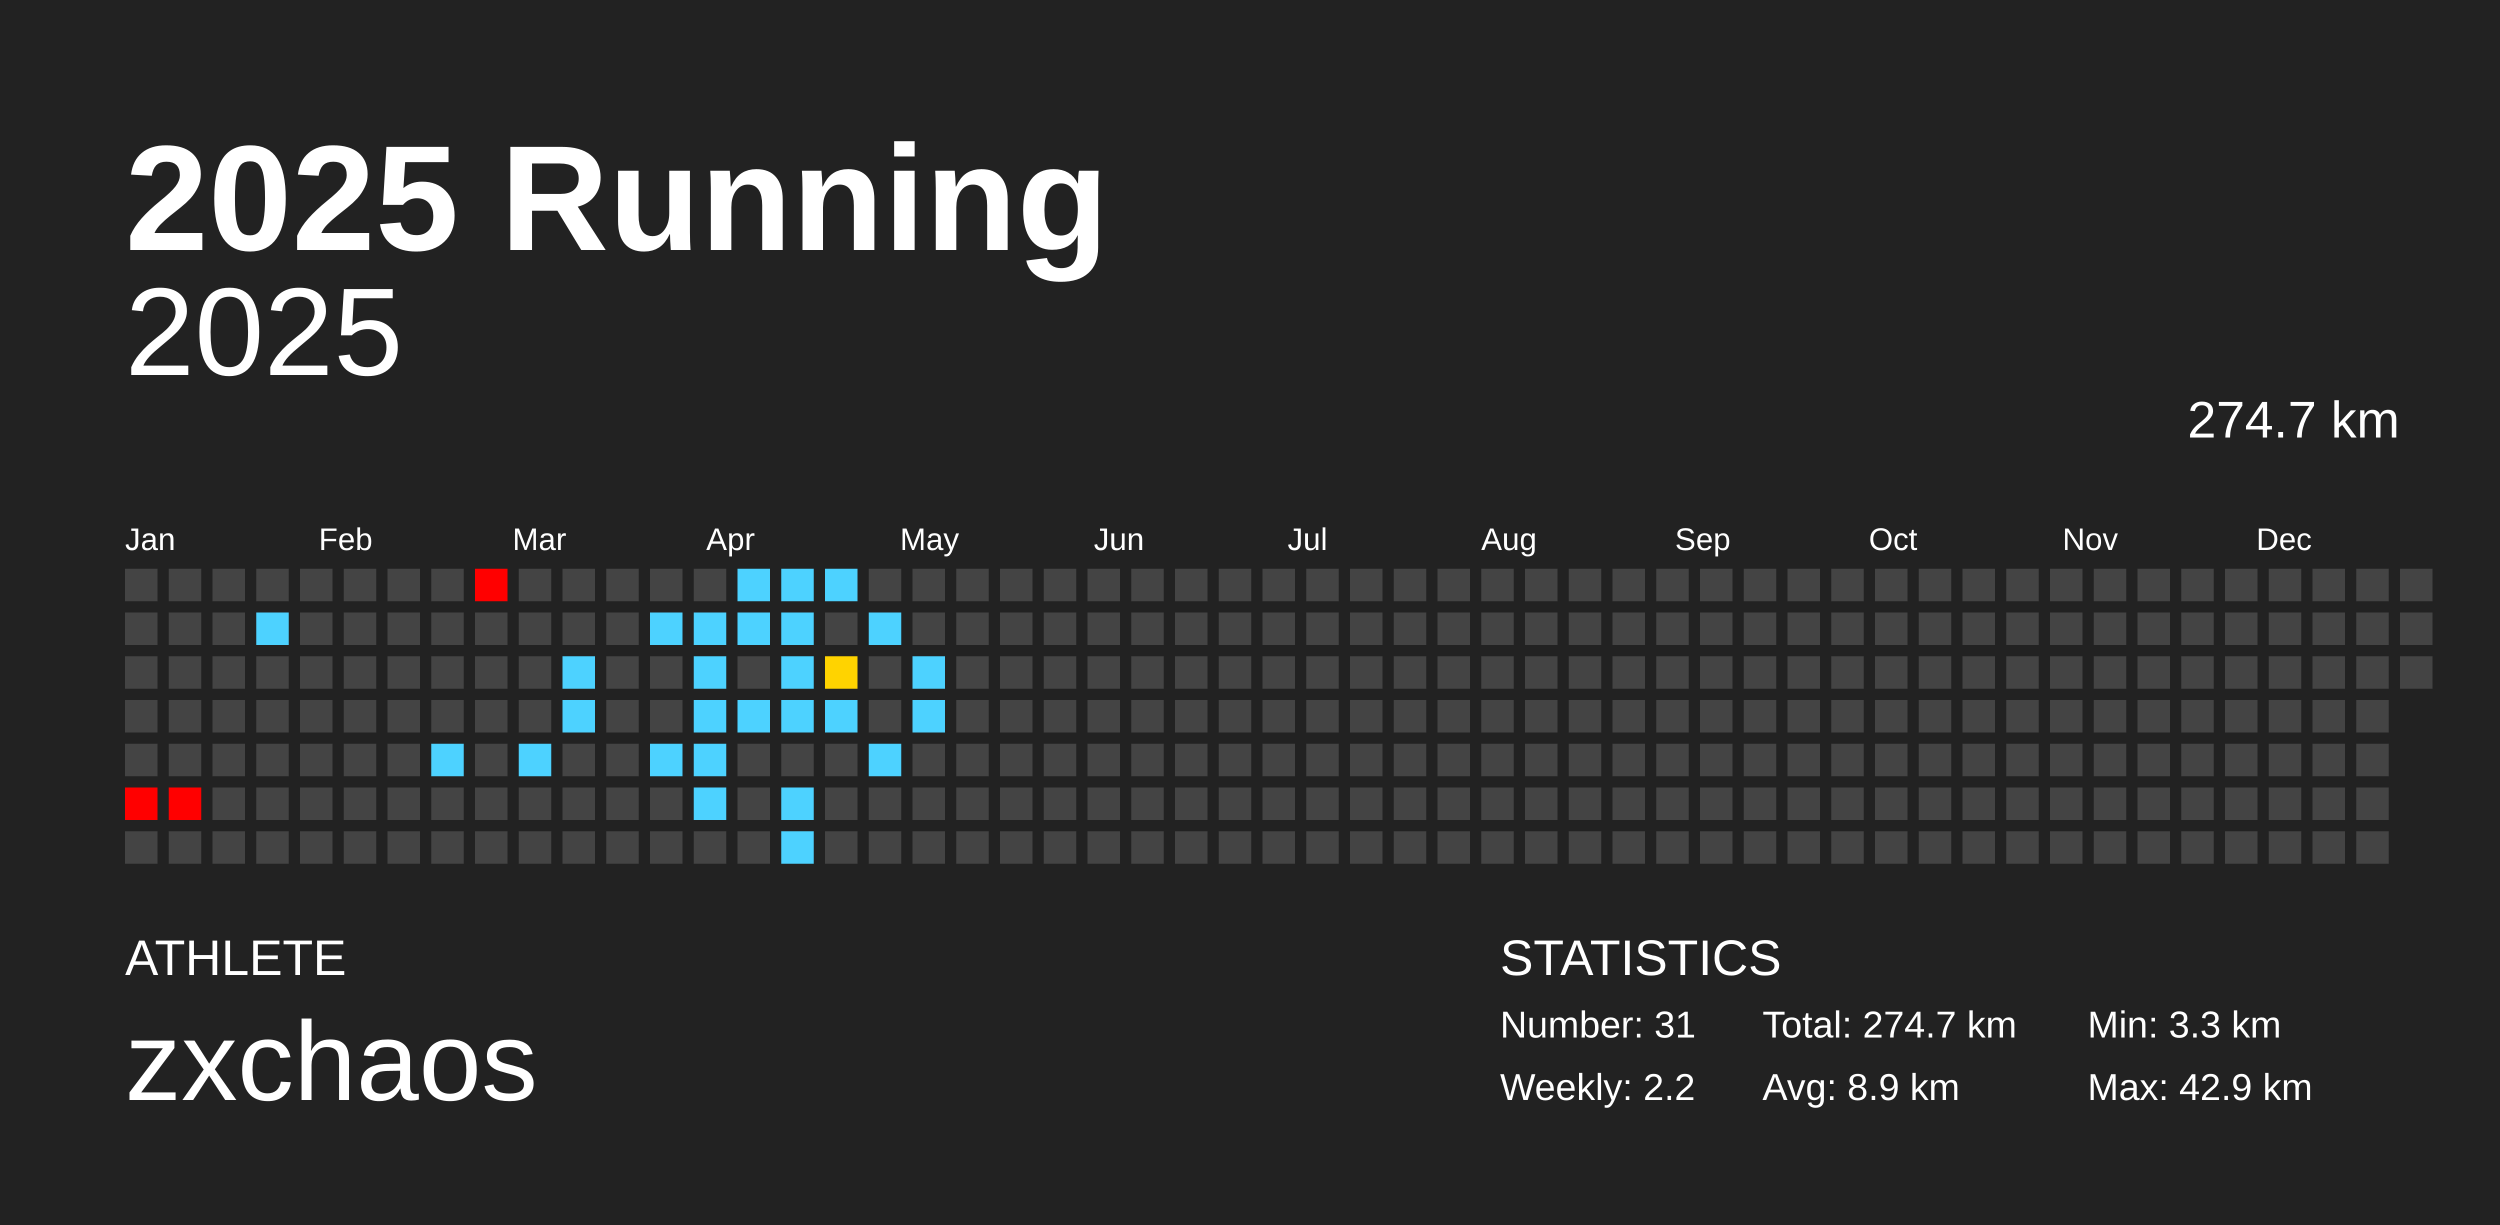
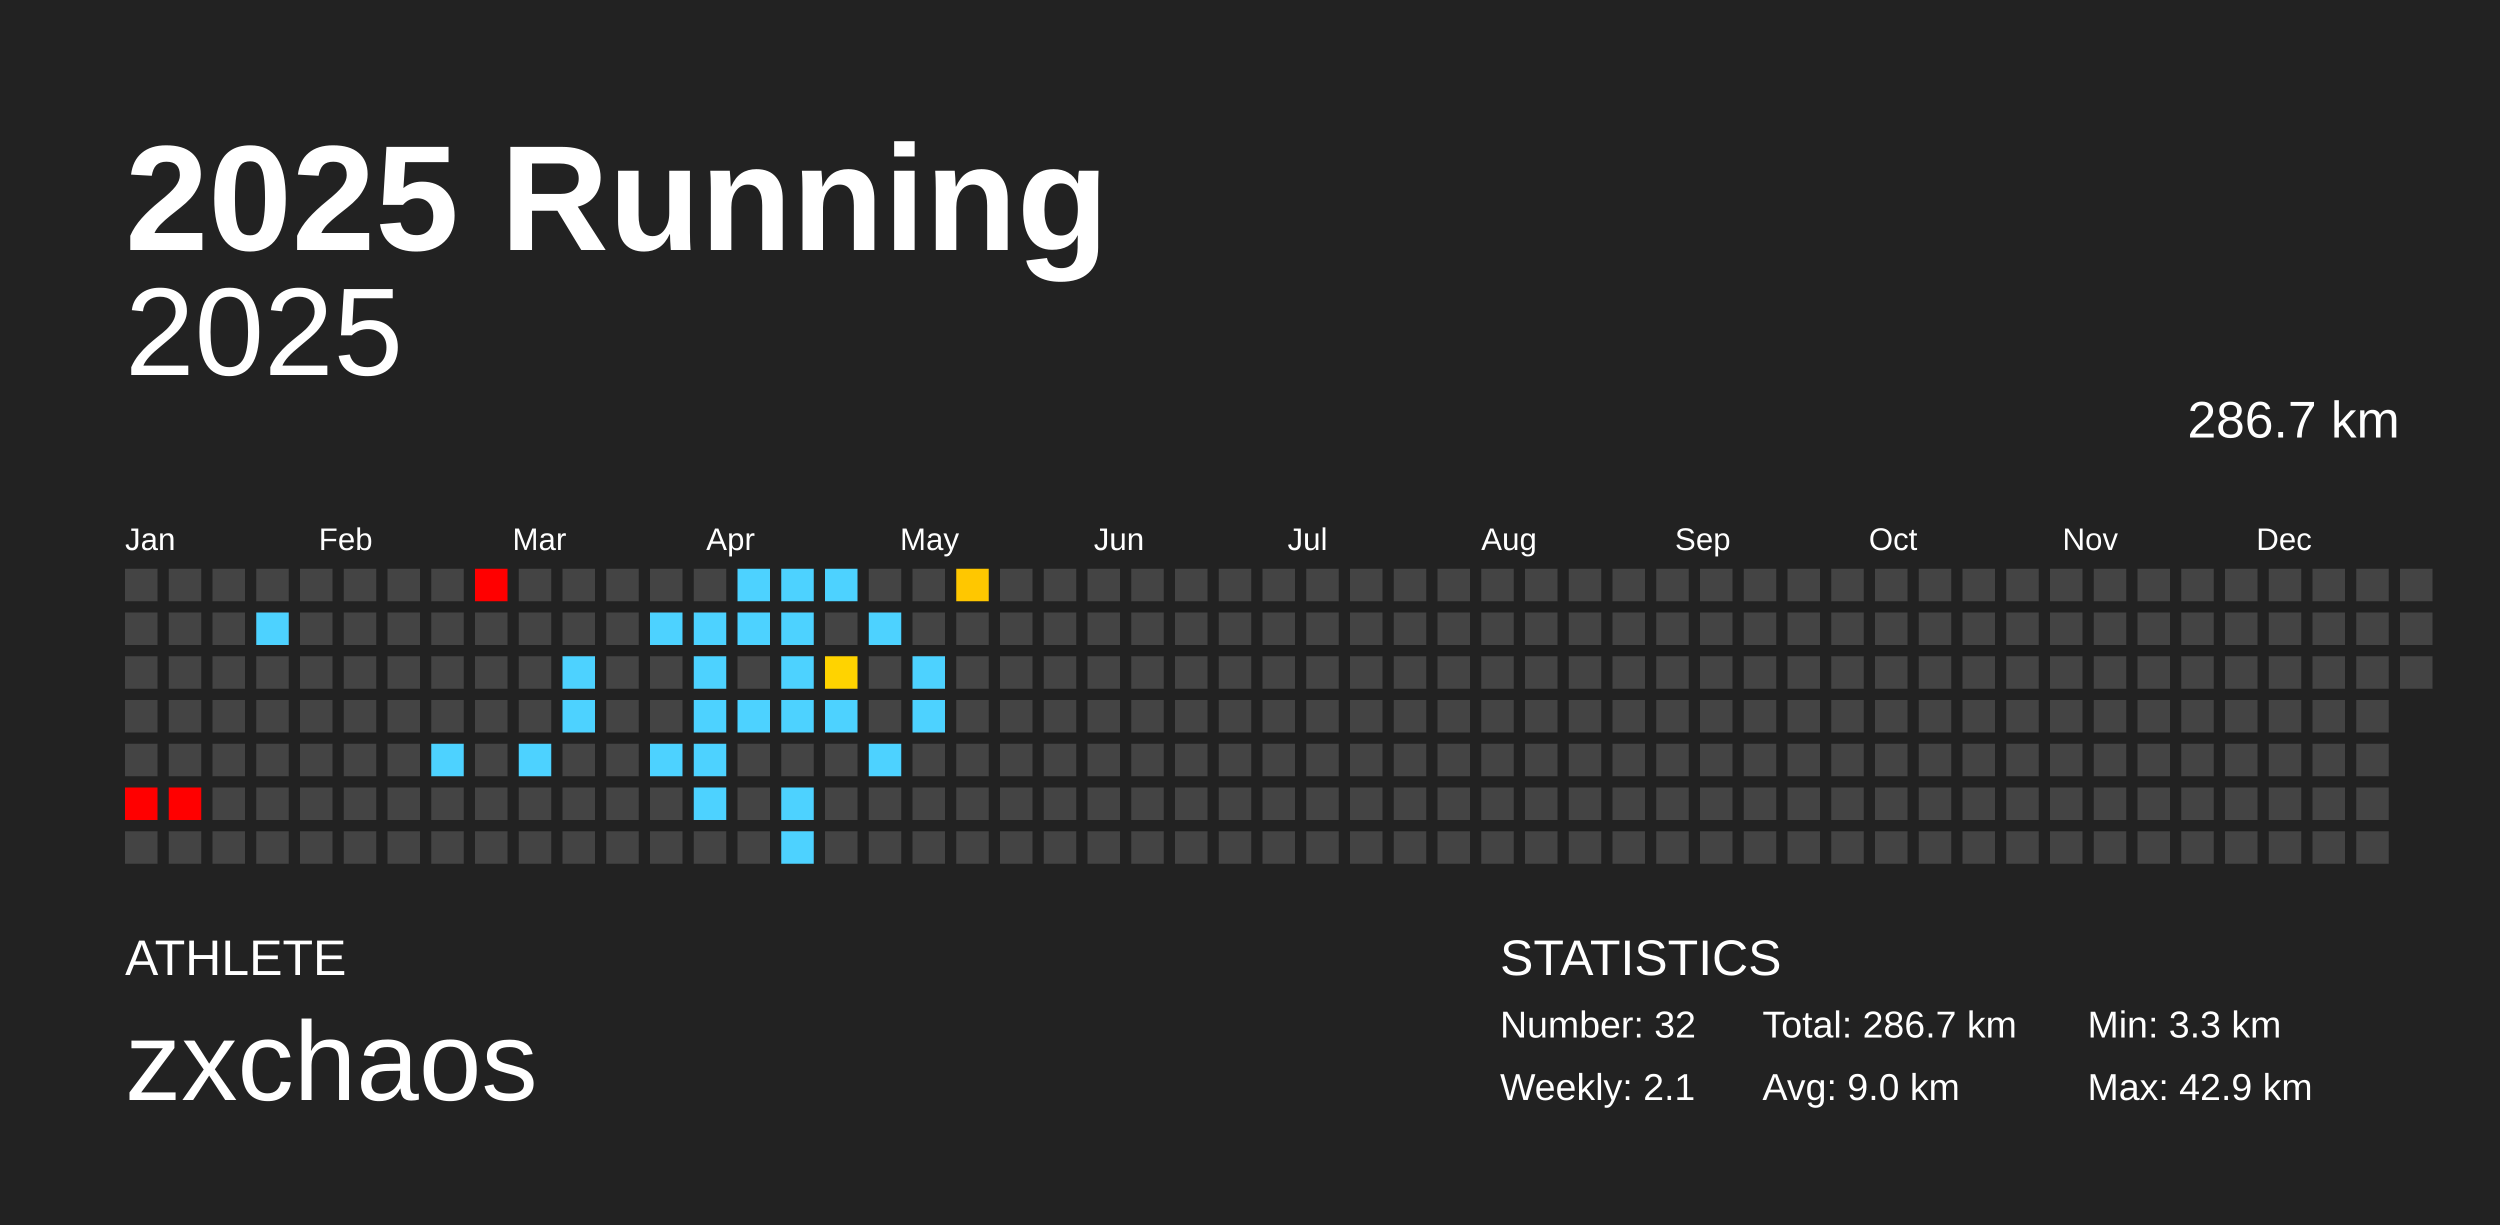
<svg xmlns="http://www.w3.org/2000/svg" baseProfile="full" height="98mm" version="1.1" viewBox="0,0,200,98" width="200mm">
  <defs />
  <rect fill="#222222" height="98" width="200" x="0" y="0" />
  <text fill="#FFFFFF" style="font-size:12px; font-family:Arial; font-weight:bold;" x="10" y="20">2025 Running</text>
  <text fill="#FFFFFF" style="font-size:4px; font-family:Arial" x="10" y="78">ATHLETE</text>
  <text fill="#FFFFFF" style="font-size:9px; font-family:Arial" x="10" y="88">zxchaos</text>
  <text fill="#FFFFFF" style="font-size:4px; font-family:Arial" x="120" y="78">STATISTICS</text>
-   <text fill="#FFFFFF" style="font-size:3px; font-family:Arial" x="120" y="83">Number: 31</text>
-   <text fill="#FFFFFF" style="font-size:3px; font-family:Arial" x="120" y="88">Weekly: 2.2</text>
-   <text fill="#FFFFFF" style="font-size:3px; font-family:Arial" x="141" y="83">Total: 274.7 km</text>
-   <text fill="#FFFFFF" style="font-size:3px; font-family:Arial" x="141" y="88">Avg: 8.9 km</text>
+   <text fill="#FFFFFF" style="font-size:3px; font-family:Arial" x="120" y="83">Number: 32</text>
+   <text fill="#FFFFFF" style="font-size:3px; font-family:Arial" x="120" y="88">Weekly: 2.1</text>
+   <text fill="#FFFFFF" style="font-size:3px; font-family:Arial" x="141" y="83">Total: 286.7 km</text>
+   <text fill="#FFFFFF" style="font-size:3px; font-family:Arial" x="141" y="88">Avg: 9.0 km</text>
  <text fill="#FFFFFF" style="font-size:3px; font-family:Arial" x="167" y="83">Min: 3.3 km</text>
  <text fill="#FFFFFF" style="font-size:3px; font-family:Arial" x="167" y="88">Max: 42.9 km</text>
  <text alignment-baseline="hanging" fill="#FFFFFF" style="font-size:10.0px; font-family:Arial;" x="10" y="30">2025</text>
-   <text alignment-baseline="hanging" fill="#FFFFFF" style="font-size:4.125px; font-family:Arial;" x="175" y="35">274.7 km</text>
+   <text alignment-baseline="hanging" fill="#FFFFFF" style="font-size:4.125px; font-family:Arial;" x="175" y="35">286.7 km</text>
  <text fill="#FFFFFF" style="font-size:2.5px; font-family:Arial" x="10.0" y="44">Jan</text>
  <text fill="#FFFFFF" style="font-size:2.5px; font-family:Arial" x="25.5" y="44">Feb</text>
  <text fill="#FFFFFF" style="font-size:2.5px; font-family:Arial" x="41.0" y="44">Mar</text>
  <text fill="#FFFFFF" style="font-size:2.5px; font-family:Arial" x="56.5" y="44">Apr</text>
  <text fill="#FFFFFF" style="font-size:2.5px; font-family:Arial" x="72.0" y="44">May</text>
  <text fill="#FFFFFF" style="font-size:2.5px; font-family:Arial" x="87.5" y="44">Jun</text>
  <text fill="#FFFFFF" style="font-size:2.5px; font-family:Arial" x="103.0" y="44">Jul</text>
  <text fill="#FFFFFF" style="font-size:2.5px; font-family:Arial" x="118.5" y="44">Aug</text>
  <text fill="#FFFFFF" style="font-size:2.5px; font-family:Arial" x="134.0" y="44">Sep</text>
  <text fill="#FFFFFF" style="font-size:2.5px; font-family:Arial" x="149.5" y="44">Oct</text>
  <text fill="#FFFFFF" style="font-size:2.5px; font-family:Arial" x="165.0" y="44">Nov</text>
  <text fill="#FFFFFF" style="font-size:2.5px; font-family:Arial" x="180.5" y="44">Dec</text>
  <rect fill="#444444" height="2.6" width="2.6" x="10.0" y="45.5" />
  <rect fill="#444444" height="2.6" width="2.6" x="10.0" y="49.0" />
  <rect fill="#444444" height="2.6" width="2.6" x="10.0" y="52.5" />
  <rect fill="#444444" height="2.6" width="2.6" x="10.0" y="56.0" />
  <rect fill="#444444" height="2.6" width="2.6" x="10.0" y="59.5" />
  <rect fill="red" height="2.6" width="2.6" x="10.0" y="63.0" />
  <rect fill="#444444" height="2.6" width="2.6" x="10.0" y="66.5" />
  <rect fill="#444444" height="2.6" width="2.6" x="13.5" y="45.5" />
  <rect fill="#444444" height="2.6" width="2.6" x="13.5" y="49.0" />
  <rect fill="#444444" height="2.6" width="2.6" x="13.5" y="52.5" />
  <rect fill="#444444" height="2.6" width="2.6" x="13.5" y="56.0" />
  <rect fill="#444444" height="2.6" width="2.6" x="13.5" y="59.5" />
  <rect fill="red" height="2.6" width="2.6" x="13.5" y="63.0" />
  <rect fill="#444444" height="2.6" width="2.6" x="13.5" y="66.5" />
  <rect fill="#444444" height="2.6" width="2.6" x="17.0" y="45.5" />
  <rect fill="#444444" height="2.6" width="2.6" x="17.0" y="49.0" />
  <rect fill="#444444" height="2.6" width="2.6" x="17.0" y="52.5" />
  <rect fill="#444444" height="2.6" width="2.6" x="17.0" y="56.0" />
  <rect fill="#444444" height="2.6" width="2.6" x="17.0" y="59.5" />
  <rect fill="#444444" height="2.6" width="2.6" x="17.0" y="63.0" />
  <rect fill="#444444" height="2.6" width="2.6" x="17.0" y="66.5" />
  <rect fill="#444444" height="2.6" width="2.6" x="20.5" y="45.5" />
  <rect fill="#4dd2ff" height="2.6" width="2.6" x="20.5" y="49.0" />
  <rect fill="#444444" height="2.6" width="2.6" x="20.5" y="52.5" />
  <rect fill="#444444" height="2.6" width="2.6" x="20.5" y="56.0" />
  <rect fill="#444444" height="2.6" width="2.6" x="20.5" y="59.5" />
  <rect fill="#444444" height="2.6" width="2.6" x="20.5" y="63.0" />
  <rect fill="#444444" height="2.6" width="2.6" x="20.5" y="66.5" />
  <rect fill="#444444" height="2.6" width="2.6" x="24.0" y="45.5" />
  <rect fill="#444444" height="2.6" width="2.6" x="24.0" y="49.0" />
  <rect fill="#444444" height="2.6" width="2.6" x="24.0" y="52.5" />
  <rect fill="#444444" height="2.6" width="2.6" x="24.0" y="56.0" />
  <rect fill="#444444" height="2.6" width="2.6" x="24.0" y="59.5" />
  <rect fill="#444444" height="2.6" width="2.6" x="24.0" y="63.0" />
  <rect fill="#444444" height="2.6" width="2.6" x="24.0" y="66.5" />
  <rect fill="#444444" height="2.6" width="2.6" x="27.5" y="45.5" />
  <rect fill="#444444" height="2.6" width="2.6" x="27.5" y="49.0" />
  <rect fill="#444444" height="2.6" width="2.6" x="27.5" y="52.5" />
  <rect fill="#444444" height="2.6" width="2.6" x="27.5" y="56.0" />
  <rect fill="#444444" height="2.6" width="2.6" x="27.5" y="59.5" />
  <rect fill="#444444" height="2.6" width="2.6" x="27.5" y="63.0" />
  <rect fill="#444444" height="2.6" width="2.6" x="27.5" y="66.5" />
  <rect fill="#444444" height="2.6" width="2.6" x="31.0" y="45.5" />
  <rect fill="#444444" height="2.6" width="2.6" x="31.0" y="49.0" />
  <rect fill="#444444" height="2.6" width="2.6" x="31.0" y="52.5" />
  <rect fill="#444444" height="2.6" width="2.6" x="31.0" y="56.0" />
  <rect fill="#444444" height="2.6" width="2.6" x="31.0" y="59.5" />
  <rect fill="#444444" height="2.6" width="2.6" x="31.0" y="63.0" />
  <rect fill="#444444" height="2.6" width="2.6" x="31.0" y="66.5" />
  <rect fill="#444444" height="2.6" width="2.6" x="34.5" y="45.5" />
  <rect fill="#444444" height="2.6" width="2.6" x="34.5" y="49.0" />
  <rect fill="#444444" height="2.6" width="2.6" x="34.5" y="52.5" />
  <rect fill="#444444" height="2.6" width="2.6" x="34.5" y="56.0" />
  <rect fill="#4dd2ff" height="2.6" width="2.6" x="34.5" y="59.5" />
  <rect fill="#444444" height="2.6" width="2.6" x="34.5" y="63.0" />
  <rect fill="#444444" height="2.6" width="2.6" x="34.5" y="66.5" />
  <rect fill="red" height="2.6" width="2.6" x="38.0" y="45.5" />
  <rect fill="#444444" height="2.6" width="2.6" x="38.0" y="49.0" />
  <rect fill="#444444" height="2.6" width="2.6" x="38.0" y="52.5" />
  <rect fill="#444444" height="2.6" width="2.6" x="38.0" y="56.0" />
  <rect fill="#444444" height="2.6" width="2.6" x="38.0" y="59.5" />
  <rect fill="#444444" height="2.6" width="2.6" x="38.0" y="63.0" />
  <rect fill="#444444" height="2.6" width="2.6" x="38.0" y="66.5" />
  <rect fill="#444444" height="2.6" width="2.6" x="41.5" y="45.5" />
  <rect fill="#444444" height="2.6" width="2.6" x="41.5" y="49.0" />
  <rect fill="#444444" height="2.6" width="2.6" x="41.5" y="52.5" />
  <rect fill="#444444" height="2.6" width="2.6" x="41.5" y="56.0" />
  <rect fill="#4dd2ff" height="2.6" width="2.6" x="41.5" y="59.5" />
  <rect fill="#444444" height="2.6" width="2.6" x="41.5" y="63.0" />
  <rect fill="#444444" height="2.6" width="2.6" x="41.5" y="66.5" />
  <rect fill="#444444" height="2.6" width="2.6" x="45.0" y="45.5" />
  <rect fill="#444444" height="2.6" width="2.6" x="45.0" y="49.0" />
  <rect fill="#4dd2ff" height="2.6" width="2.6" x="45.0" y="52.5" />
  <rect fill="#4dd2ff" height="2.6" width="2.6" x="45.0" y="56.0" />
  <rect fill="#444444" height="2.6" width="2.6" x="45.0" y="59.5" />
  <rect fill="#444444" height="2.6" width="2.6" x="45.0" y="63.0" />
  <rect fill="#444444" height="2.6" width="2.6" x="45.0" y="66.5" />
  <rect fill="#444444" height="2.6" width="2.6" x="48.5" y="45.5" />
  <rect fill="#444444" height="2.6" width="2.6" x="48.5" y="49.0" />
  <rect fill="#444444" height="2.6" width="2.6" x="48.5" y="52.5" />
  <rect fill="#444444" height="2.6" width="2.6" x="48.5" y="56.0" />
  <rect fill="#444444" height="2.6" width="2.6" x="48.5" y="59.5" />
  <rect fill="#444444" height="2.6" width="2.6" x="48.5" y="63.0" />
  <rect fill="#444444" height="2.6" width="2.6" x="48.5" y="66.5" />
  <rect fill="#444444" height="2.6" width="2.6" x="52.0" y="45.5" />
  <rect fill="#4dd2ff" height="2.6" width="2.6" x="52.0" y="49.0" />
  <rect fill="#444444" height="2.6" width="2.6" x="52.0" y="52.5" />
  <rect fill="#444444" height="2.6" width="2.6" x="52.0" y="56.0" />
  <rect fill="#4dd2ff" height="2.6" width="2.6" x="52.0" y="59.5" />
  <rect fill="#444444" height="2.6" width="2.6" x="52.0" y="63.0" />
  <rect fill="#444444" height="2.6" width="2.6" x="52.0" y="66.5" />
  <rect fill="#444444" height="2.6" width="2.6" x="55.5" y="45.5" />
  <rect fill="#4dd2ff" height="2.6" width="2.6" x="55.5" y="49.0" />
  <rect fill="#4dd2ff" height="2.6" width="2.6" x="55.5" y="52.5" />
  <rect fill="#4dd2ff" height="2.6" width="2.6" x="55.5" y="56.0" />
  <rect fill="#4dd2ff" height="2.6" width="2.6" x="55.5" y="59.5" />
  <rect fill="#4dd2ff" height="2.6" width="2.6" x="55.5" y="63.0" />
  <rect fill="#444444" height="2.6" width="2.6" x="55.5" y="66.5" />
  <rect fill="#4dd2ff" height="2.6" width="2.6" x="59.0" y="45.5" />
  <rect fill="#4dd2ff" height="2.6" width="2.6" x="59.0" y="49.0" />
  <rect fill="#444444" height="2.6" width="2.6" x="59.0" y="52.5" />
  <rect fill="#4dd2ff" height="2.6" width="2.6" x="59.0" y="56.0" />
  <rect fill="#444444" height="2.6" width="2.6" x="59.0" y="59.5" />
  <rect fill="#444444" height="2.6" width="2.6" x="59.0" y="63.0" />
  <rect fill="#444444" height="2.6" width="2.6" x="59.0" y="66.5" />
  <rect fill="#4dd2ff" height="2.6" width="2.6" x="62.5" y="45.5" />
  <rect fill="#4dd2ff" height="2.6" width="2.6" x="62.5" y="49.0" />
  <rect fill="#4dd2ff" height="2.6" width="2.6" x="62.5" y="52.5" />
  <rect fill="#4dd2ff" height="2.6" width="2.6" x="62.5" y="56.0" />
  <rect fill="#444444" height="2.6" width="2.6" x="62.5" y="59.5" />
  <rect fill="#4dd2ff" height="2.6" width="2.6" x="62.5" y="63.0" />
  <rect fill="#4dd2ff" height="2.6" width="2.6" x="62.5" y="66.5" />
  <rect fill="#4dd2ff" height="2.6" width="2.6" x="66.0" y="45.5" />
  <rect fill="#444444" height="2.6" width="2.6" x="66.0" y="49.0" />
  <rect fill="#ffd300" height="2.6" width="2.6" x="66.0" y="52.5" />
  <rect fill="#4dd2ff" height="2.6" width="2.6" x="66.0" y="56.0" />
  <rect fill="#444444" height="2.6" width="2.6" x="66.0" y="59.5" />
  <rect fill="#444444" height="2.6" width="2.6" x="66.0" y="63.0" />
  <rect fill="#444444" height="2.6" width="2.6" x="66.0" y="66.5" />
  <rect fill="#444444" height="2.6" width="2.6" x="69.5" y="45.5" />
  <rect fill="#4dd2ff" height="2.6" width="2.6" x="69.5" y="49.0" />
  <rect fill="#444444" height="2.6" width="2.6" x="69.5" y="52.5" />
  <rect fill="#444444" height="2.6" width="2.6" x="69.5" y="56.0" />
  <rect fill="#4dd2ff" height="2.6" width="2.6" x="69.5" y="59.5" />
  <rect fill="#444444" height="2.6" width="2.6" x="69.5" y="63.0" />
  <rect fill="#444444" height="2.6" width="2.6" x="69.5" y="66.5" />
  <rect fill="#444444" height="2.6" width="2.6" x="73.0" y="45.5" />
  <rect fill="#444444" height="2.6" width="2.6" x="73.0" y="49.0" />
  <rect fill="#4dd2ff" height="2.6" width="2.6" x="73.0" y="52.5" />
  <rect fill="#4dd2ff" height="2.6" width="2.6" x="73.0" y="56.0" />
  <rect fill="#444444" height="2.6" width="2.6" x="73.0" y="59.5" />
  <rect fill="#444444" height="2.6" width="2.6" x="73.0" y="63.0" />
  <rect fill="#444444" height="2.6" width="2.6" x="73.0" y="66.5" />
-   <rect fill="#444444" height="2.6" width="2.6" x="76.5" y="45.5" />
+   <rect fill="#ffc700" height="2.6" width="2.6" x="76.5" y="45.5" />
  <rect fill="#444444" height="2.6" width="2.6" x="76.5" y="49.0" />
  <rect fill="#444444" height="2.6" width="2.6" x="76.5" y="52.5" />
  <rect fill="#444444" height="2.6" width="2.6" x="76.5" y="56.0" />
  <rect fill="#444444" height="2.6" width="2.6" x="76.5" y="59.5" />
  <rect fill="#444444" height="2.6" width="2.6" x="76.5" y="63.0" />
  <rect fill="#444444" height="2.6" width="2.6" x="76.5" y="66.5" />
  <rect fill="#444444" height="2.6" width="2.6" x="80.0" y="45.5" />
  <rect fill="#444444" height="2.6" width="2.6" x="80.0" y="49.0" />
  <rect fill="#444444" height="2.6" width="2.6" x="80.0" y="52.5" />
  <rect fill="#444444" height="2.6" width="2.6" x="80.0" y="56.0" />
  <rect fill="#444444" height="2.6" width="2.6" x="80.0" y="59.5" />
  <rect fill="#444444" height="2.6" width="2.6" x="80.0" y="63.0" />
  <rect fill="#444444" height="2.6" width="2.6" x="80.0" y="66.5" />
  <rect fill="#444444" height="2.6" width="2.6" x="83.5" y="45.5" />
  <rect fill="#444444" height="2.6" width="2.6" x="83.5" y="49.0" />
  <rect fill="#444444" height="2.6" width="2.6" x="83.5" y="52.5" />
  <rect fill="#444444" height="2.6" width="2.6" x="83.5" y="56.0" />
  <rect fill="#444444" height="2.6" width="2.6" x="83.5" y="59.5" />
  <rect fill="#444444" height="2.6" width="2.6" x="83.5" y="63.0" />
  <rect fill="#444444" height="2.6" width="2.6" x="83.5" y="66.5" />
  <rect fill="#444444" height="2.6" width="2.6" x="87.0" y="45.5" />
  <rect fill="#444444" height="2.6" width="2.6" x="87.0" y="49.0" />
  <rect fill="#444444" height="2.6" width="2.6" x="87.0" y="52.5" />
  <rect fill="#444444" height="2.6" width="2.6" x="87.0" y="56.0" />
  <rect fill="#444444" height="2.6" width="2.6" x="87.0" y="59.5" />
  <rect fill="#444444" height="2.6" width="2.6" x="87.0" y="63.0" />
  <rect fill="#444444" height="2.6" width="2.6" x="87.0" y="66.5" />
  <rect fill="#444444" height="2.6" width="2.6" x="90.5" y="45.5" />
  <rect fill="#444444" height="2.6" width="2.6" x="90.5" y="49.0" />
  <rect fill="#444444" height="2.6" width="2.6" x="90.5" y="52.5" />
  <rect fill="#444444" height="2.6" width="2.6" x="90.5" y="56.0" />
  <rect fill="#444444" height="2.6" width="2.6" x="90.5" y="59.5" />
  <rect fill="#444444" height="2.6" width="2.6" x="90.5" y="63.0" />
  <rect fill="#444444" height="2.6" width="2.6" x="90.5" y="66.5" />
  <rect fill="#444444" height="2.6" width="2.6" x="94.0" y="45.5" />
  <rect fill="#444444" height="2.6" width="2.6" x="94.0" y="49.0" />
  <rect fill="#444444" height="2.6" width="2.6" x="94.0" y="52.5" />
  <rect fill="#444444" height="2.6" width="2.6" x="94.0" y="56.0" />
  <rect fill="#444444" height="2.6" width="2.6" x="94.0" y="59.5" />
  <rect fill="#444444" height="2.6" width="2.6" x="94.0" y="63.0" />
  <rect fill="#444444" height="2.6" width="2.6" x="94.0" y="66.5" />
  <rect fill="#444444" height="2.6" width="2.6" x="97.5" y="45.5" />
  <rect fill="#444444" height="2.6" width="2.6" x="97.5" y="49.0" />
  <rect fill="#444444" height="2.6" width="2.6" x="97.5" y="52.5" />
  <rect fill="#444444" height="2.6" width="2.6" x="97.5" y="56.0" />
  <rect fill="#444444" height="2.6" width="2.6" x="97.5" y="59.5" />
  <rect fill="#444444" height="2.6" width="2.6" x="97.5" y="63.0" />
  <rect fill="#444444" height="2.6" width="2.6" x="97.5" y="66.5" />
  <rect fill="#444444" height="2.6" width="2.6" x="101.0" y="45.5" />
  <rect fill="#444444" height="2.6" width="2.6" x="101.0" y="49.0" />
  <rect fill="#444444" height="2.6" width="2.6" x="101.0" y="52.5" />
  <rect fill="#444444" height="2.6" width="2.6" x="101.0" y="56.0" />
  <rect fill="#444444" height="2.6" width="2.6" x="101.0" y="59.5" />
  <rect fill="#444444" height="2.6" width="2.6" x="101.0" y="63.0" />
  <rect fill="#444444" height="2.6" width="2.6" x="101.0" y="66.5" />
  <rect fill="#444444" height="2.6" width="2.6" x="104.5" y="45.5" />
  <rect fill="#444444" height="2.6" width="2.6" x="104.5" y="49.0" />
  <rect fill="#444444" height="2.6" width="2.6" x="104.5" y="52.5" />
  <rect fill="#444444" height="2.6" width="2.6" x="104.5" y="56.0" />
  <rect fill="#444444" height="2.6" width="2.6" x="104.5" y="59.5" />
  <rect fill="#444444" height="2.6" width="2.6" x="104.5" y="63.0" />
  <rect fill="#444444" height="2.6" width="2.6" x="104.5" y="66.5" />
  <rect fill="#444444" height="2.6" width="2.6" x="108.0" y="45.5" />
  <rect fill="#444444" height="2.6" width="2.6" x="108.0" y="49.0" />
  <rect fill="#444444" height="2.6" width="2.6" x="108.0" y="52.5" />
  <rect fill="#444444" height="2.6" width="2.6" x="108.0" y="56.0" />
  <rect fill="#444444" height="2.6" width="2.6" x="108.0" y="59.5" />
  <rect fill="#444444" height="2.6" width="2.6" x="108.0" y="63.0" />
  <rect fill="#444444" height="2.6" width="2.6" x="108.0" y="66.5" />
  <rect fill="#444444" height="2.6" width="2.6" x="111.5" y="45.5" />
  <rect fill="#444444" height="2.6" width="2.6" x="111.5" y="49.0" />
  <rect fill="#444444" height="2.6" width="2.6" x="111.5" y="52.5" />
  <rect fill="#444444" height="2.6" width="2.6" x="111.5" y="56.0" />
  <rect fill="#444444" height="2.6" width="2.6" x="111.5" y="59.5" />
  <rect fill="#444444" height="2.6" width="2.6" x="111.5" y="63.0" />
  <rect fill="#444444" height="2.6" width="2.6" x="111.5" y="66.5" />
  <rect fill="#444444" height="2.6" width="2.6" x="115.0" y="45.5" />
  <rect fill="#444444" height="2.6" width="2.6" x="115.0" y="49.0" />
  <rect fill="#444444" height="2.6" width="2.6" x="115.0" y="52.5" />
  <rect fill="#444444" height="2.6" width="2.6" x="115.0" y="56.0" />
  <rect fill="#444444" height="2.6" width="2.6" x="115.0" y="59.5" />
  <rect fill="#444444" height="2.6" width="2.6" x="115.0" y="63.0" />
  <rect fill="#444444" height="2.6" width="2.6" x="115.0" y="66.5" />
  <rect fill="#444444" height="2.6" width="2.6" x="118.5" y="45.5" />
  <rect fill="#444444" height="2.6" width="2.6" x="118.5" y="49.0" />
  <rect fill="#444444" height="2.6" width="2.6" x="118.5" y="52.5" />
  <rect fill="#444444" height="2.6" width="2.6" x="118.5" y="56.0" />
  <rect fill="#444444" height="2.6" width="2.6" x="118.5" y="59.5" />
  <rect fill="#444444" height="2.6" width="2.6" x="118.5" y="63.0" />
  <rect fill="#444444" height="2.6" width="2.6" x="118.5" y="66.5" />
  <rect fill="#444444" height="2.6" width="2.6" x="122.0" y="45.5" />
  <rect fill="#444444" height="2.6" width="2.6" x="122.0" y="49.0" />
  <rect fill="#444444" height="2.6" width="2.6" x="122.0" y="52.5" />
  <rect fill="#444444" height="2.6" width="2.6" x="122.0" y="56.0" />
  <rect fill="#444444" height="2.6" width="2.6" x="122.0" y="59.5" />
  <rect fill="#444444" height="2.6" width="2.6" x="122.0" y="63.0" />
  <rect fill="#444444" height="2.6" width="2.6" x="122.0" y="66.5" />
  <rect fill="#444444" height="2.6" width="2.6" x="125.5" y="45.5" />
  <rect fill="#444444" height="2.6" width="2.6" x="125.5" y="49.0" />
  <rect fill="#444444" height="2.6" width="2.6" x="125.5" y="52.5" />
  <rect fill="#444444" height="2.6" width="2.6" x="125.5" y="56.0" />
  <rect fill="#444444" height="2.6" width="2.6" x="125.5" y="59.5" />
  <rect fill="#444444" height="2.6" width="2.6" x="125.5" y="63.0" />
  <rect fill="#444444" height="2.6" width="2.6" x="125.5" y="66.5" />
  <rect fill="#444444" height="2.6" width="2.6" x="129.0" y="45.5" />
  <rect fill="#444444" height="2.6" width="2.6" x="129.0" y="49.0" />
  <rect fill="#444444" height="2.6" width="2.6" x="129.0" y="52.5" />
  <rect fill="#444444" height="2.6" width="2.6" x="129.0" y="56.0" />
  <rect fill="#444444" height="2.6" width="2.6" x="129.0" y="59.5" />
  <rect fill="#444444" height="2.6" width="2.6" x="129.0" y="63.0" />
  <rect fill="#444444" height="2.6" width="2.6" x="129.0" y="66.5" />
  <rect fill="#444444" height="2.6" width="2.6" x="132.5" y="45.5" />
  <rect fill="#444444" height="2.6" width="2.6" x="132.5" y="49.0" />
  <rect fill="#444444" height="2.6" width="2.6" x="132.5" y="52.5" />
  <rect fill="#444444" height="2.6" width="2.6" x="132.5" y="56.0" />
  <rect fill="#444444" height="2.6" width="2.6" x="132.5" y="59.5" />
  <rect fill="#444444" height="2.6" width="2.6" x="132.5" y="63.0" />
  <rect fill="#444444" height="2.6" width="2.6" x="132.5" y="66.5" />
  <rect fill="#444444" height="2.6" width="2.6" x="136.0" y="45.5" />
  <rect fill="#444444" height="2.6" width="2.6" x="136.0" y="49.0" />
  <rect fill="#444444" height="2.6" width="2.6" x="136.0" y="52.5" />
  <rect fill="#444444" height="2.6" width="2.6" x="136.0" y="56.0" />
  <rect fill="#444444" height="2.6" width="2.6" x="136.0" y="59.5" />
  <rect fill="#444444" height="2.6" width="2.6" x="136.0" y="63.0" />
  <rect fill="#444444" height="2.6" width="2.6" x="136.0" y="66.5" />
  <rect fill="#444444" height="2.6" width="2.6" x="139.5" y="45.5" />
  <rect fill="#444444" height="2.6" width="2.6" x="139.5" y="49.0" />
  <rect fill="#444444" height="2.6" width="2.6" x="139.5" y="52.5" />
  <rect fill="#444444" height="2.6" width="2.6" x="139.5" y="56.0" />
  <rect fill="#444444" height="2.6" width="2.6" x="139.5" y="59.5" />
  <rect fill="#444444" height="2.6" width="2.6" x="139.5" y="63.0" />
  <rect fill="#444444" height="2.6" width="2.6" x="139.5" y="66.5" />
  <rect fill="#444444" height="2.6" width="2.6" x="143.0" y="45.5" />
  <rect fill="#444444" height="2.6" width="2.6" x="143.0" y="49.0" />
  <rect fill="#444444" height="2.6" width="2.6" x="143.0" y="52.5" />
  <rect fill="#444444" height="2.6" width="2.6" x="143.0" y="56.0" />
  <rect fill="#444444" height="2.6" width="2.6" x="143.0" y="59.5" />
  <rect fill="#444444" height="2.6" width="2.6" x="143.0" y="63.0" />
  <rect fill="#444444" height="2.6" width="2.6" x="143.0" y="66.5" />
  <rect fill="#444444" height="2.6" width="2.6" x="146.5" y="45.5" />
  <rect fill="#444444" height="2.6" width="2.6" x="146.5" y="49.0" />
  <rect fill="#444444" height="2.6" width="2.6" x="146.5" y="52.5" />
  <rect fill="#444444" height="2.6" width="2.6" x="146.5" y="56.0" />
  <rect fill="#444444" height="2.6" width="2.6" x="146.5" y="59.5" />
  <rect fill="#444444" height="2.6" width="2.6" x="146.5" y="63.0" />
  <rect fill="#444444" height="2.6" width="2.6" x="146.5" y="66.5" />
  <rect fill="#444444" height="2.6" width="2.6" x="150.0" y="45.5" />
  <rect fill="#444444" height="2.6" width="2.6" x="150.0" y="49.0" />
  <rect fill="#444444" height="2.6" width="2.6" x="150.0" y="52.5" />
  <rect fill="#444444" height="2.6" width="2.6" x="150.0" y="56.0" />
  <rect fill="#444444" height="2.6" width="2.6" x="150.0" y="59.5" />
  <rect fill="#444444" height="2.6" width="2.6" x="150.0" y="63.0" />
  <rect fill="#444444" height="2.6" width="2.6" x="150.0" y="66.5" />
  <rect fill="#444444" height="2.6" width="2.6" x="153.5" y="45.5" />
  <rect fill="#444444" height="2.6" width="2.6" x="153.5" y="49.0" />
  <rect fill="#444444" height="2.6" width="2.6" x="153.5" y="52.5" />
  <rect fill="#444444" height="2.6" width="2.6" x="153.5" y="56.0" />
  <rect fill="#444444" height="2.6" width="2.6" x="153.5" y="59.5" />
  <rect fill="#444444" height="2.6" width="2.6" x="153.5" y="63.0" />
  <rect fill="#444444" height="2.6" width="2.6" x="153.5" y="66.5" />
  <rect fill="#444444" height="2.6" width="2.6" x="157.0" y="45.5" />
  <rect fill="#444444" height="2.6" width="2.6" x="157.0" y="49.0" />
  <rect fill="#444444" height="2.6" width="2.6" x="157.0" y="52.5" />
  <rect fill="#444444" height="2.6" width="2.6" x="157.0" y="56.0" />
  <rect fill="#444444" height="2.6" width="2.6" x="157.0" y="59.5" />
  <rect fill="#444444" height="2.6" width="2.6" x="157.0" y="63.0" />
  <rect fill="#444444" height="2.6" width="2.6" x="157.0" y="66.5" />
  <rect fill="#444444" height="2.6" width="2.6" x="160.5" y="45.5" />
  <rect fill="#444444" height="2.6" width="2.6" x="160.5" y="49.0" />
  <rect fill="#444444" height="2.6" width="2.6" x="160.5" y="52.5" />
  <rect fill="#444444" height="2.6" width="2.6" x="160.5" y="56.0" />
  <rect fill="#444444" height="2.6" width="2.6" x="160.5" y="59.5" />
  <rect fill="#444444" height="2.6" width="2.6" x="160.5" y="63.0" />
  <rect fill="#444444" height="2.6" width="2.6" x="160.5" y="66.5" />
  <rect fill="#444444" height="2.6" width="2.6" x="164.0" y="45.5" />
  <rect fill="#444444" height="2.6" width="2.6" x="164.0" y="49.0" />
  <rect fill="#444444" height="2.6" width="2.6" x="164.0" y="52.5" />
  <rect fill="#444444" height="2.6" width="2.6" x="164.0" y="56.0" />
  <rect fill="#444444" height="2.6" width="2.6" x="164.0" y="59.5" />
  <rect fill="#444444" height="2.6" width="2.6" x="164.0" y="63.0" />
  <rect fill="#444444" height="2.6" width="2.6" x="164.0" y="66.5" />
  <rect fill="#444444" height="2.6" width="2.6" x="167.5" y="45.5" />
  <rect fill="#444444" height="2.6" width="2.6" x="167.5" y="49.0" />
  <rect fill="#444444" height="2.6" width="2.6" x="167.5" y="52.5" />
  <rect fill="#444444" height="2.6" width="2.6" x="167.5" y="56.0" />
  <rect fill="#444444" height="2.6" width="2.6" x="167.5" y="59.5" />
  <rect fill="#444444" height="2.6" width="2.6" x="167.5" y="63.0" />
  <rect fill="#444444" height="2.6" width="2.6" x="167.5" y="66.5" />
  <rect fill="#444444" height="2.6" width="2.6" x="171.0" y="45.5" />
  <rect fill="#444444" height="2.6" width="2.6" x="171.0" y="49.0" />
  <rect fill="#444444" height="2.6" width="2.6" x="171.0" y="52.5" />
  <rect fill="#444444" height="2.6" width="2.6" x="171.0" y="56.0" />
  <rect fill="#444444" height="2.6" width="2.6" x="171.0" y="59.5" />
  <rect fill="#444444" height="2.6" width="2.6" x="171.0" y="63.0" />
  <rect fill="#444444" height="2.6" width="2.6" x="171.0" y="66.5" />
  <rect fill="#444444" height="2.6" width="2.6" x="174.5" y="45.5" />
  <rect fill="#444444" height="2.6" width="2.6" x="174.5" y="49.0" />
  <rect fill="#444444" height="2.6" width="2.6" x="174.5" y="52.5" />
  <rect fill="#444444" height="2.6" width="2.6" x="174.5" y="56.0" />
  <rect fill="#444444" height="2.6" width="2.6" x="174.5" y="59.5" />
  <rect fill="#444444" height="2.6" width="2.6" x="174.5" y="63.0" />
  <rect fill="#444444" height="2.6" width="2.6" x="174.5" y="66.5" />
  <rect fill="#444444" height="2.6" width="2.6" x="178.0" y="45.5" />
  <rect fill="#444444" height="2.6" width="2.6" x="178.0" y="49.0" />
  <rect fill="#444444" height="2.6" width="2.6" x="178.0" y="52.5" />
  <rect fill="#444444" height="2.6" width="2.6" x="178.0" y="56.0" />
  <rect fill="#444444" height="2.6" width="2.6" x="178.0" y="59.5" />
  <rect fill="#444444" height="2.6" width="2.6" x="178.0" y="63.0" />
  <rect fill="#444444" height="2.6" width="2.6" x="178.0" y="66.5" />
  <rect fill="#444444" height="2.6" width="2.6" x="181.5" y="45.5" />
  <rect fill="#444444" height="2.6" width="2.6" x="181.5" y="49.0" />
  <rect fill="#444444" height="2.6" width="2.6" x="181.5" y="52.5" />
  <rect fill="#444444" height="2.6" width="2.6" x="181.5" y="56.0" />
  <rect fill="#444444" height="2.6" width="2.6" x="181.5" y="59.5" />
  <rect fill="#444444" height="2.6" width="2.6" x="181.5" y="63.0" />
  <rect fill="#444444" height="2.6" width="2.6" x="181.5" y="66.5" />
  <rect fill="#444444" height="2.6" width="2.6" x="185.0" y="45.5" />
  <rect fill="#444444" height="2.6" width="2.6" x="185.0" y="49.0" />
  <rect fill="#444444" height="2.6" width="2.6" x="185.0" y="52.5" />
  <rect fill="#444444" height="2.6" width="2.6" x="185.0" y="56.0" />
  <rect fill="#444444" height="2.6" width="2.6" x="185.0" y="59.5" />
  <rect fill="#444444" height="2.6" width="2.6" x="185.0" y="63.0" />
  <rect fill="#444444" height="2.6" width="2.6" x="185.0" y="66.5" />
  <rect fill="#444444" height="2.6" width="2.6" x="188.5" y="45.5" />
  <rect fill="#444444" height="2.6" width="2.6" x="188.5" y="49.0" />
  <rect fill="#444444" height="2.6" width="2.6" x="188.5" y="52.5" />
  <rect fill="#444444" height="2.6" width="2.6" x="188.5" y="56.0" />
  <rect fill="#444444" height="2.6" width="2.6" x="188.5" y="59.5" />
  <rect fill="#444444" height="2.6" width="2.6" x="188.5" y="63.0" />
  <rect fill="#444444" height="2.6" width="2.6" x="188.5" y="66.5" />
  <rect fill="#444444" height="2.6" width="2.6" x="192.0" y="45.5" />
  <rect fill="#444444" height="2.6" width="2.6" x="192.0" y="49.0" />
  <rect fill="#444444" height="2.6" width="2.6" x="192.0" y="52.5" />
</svg>
